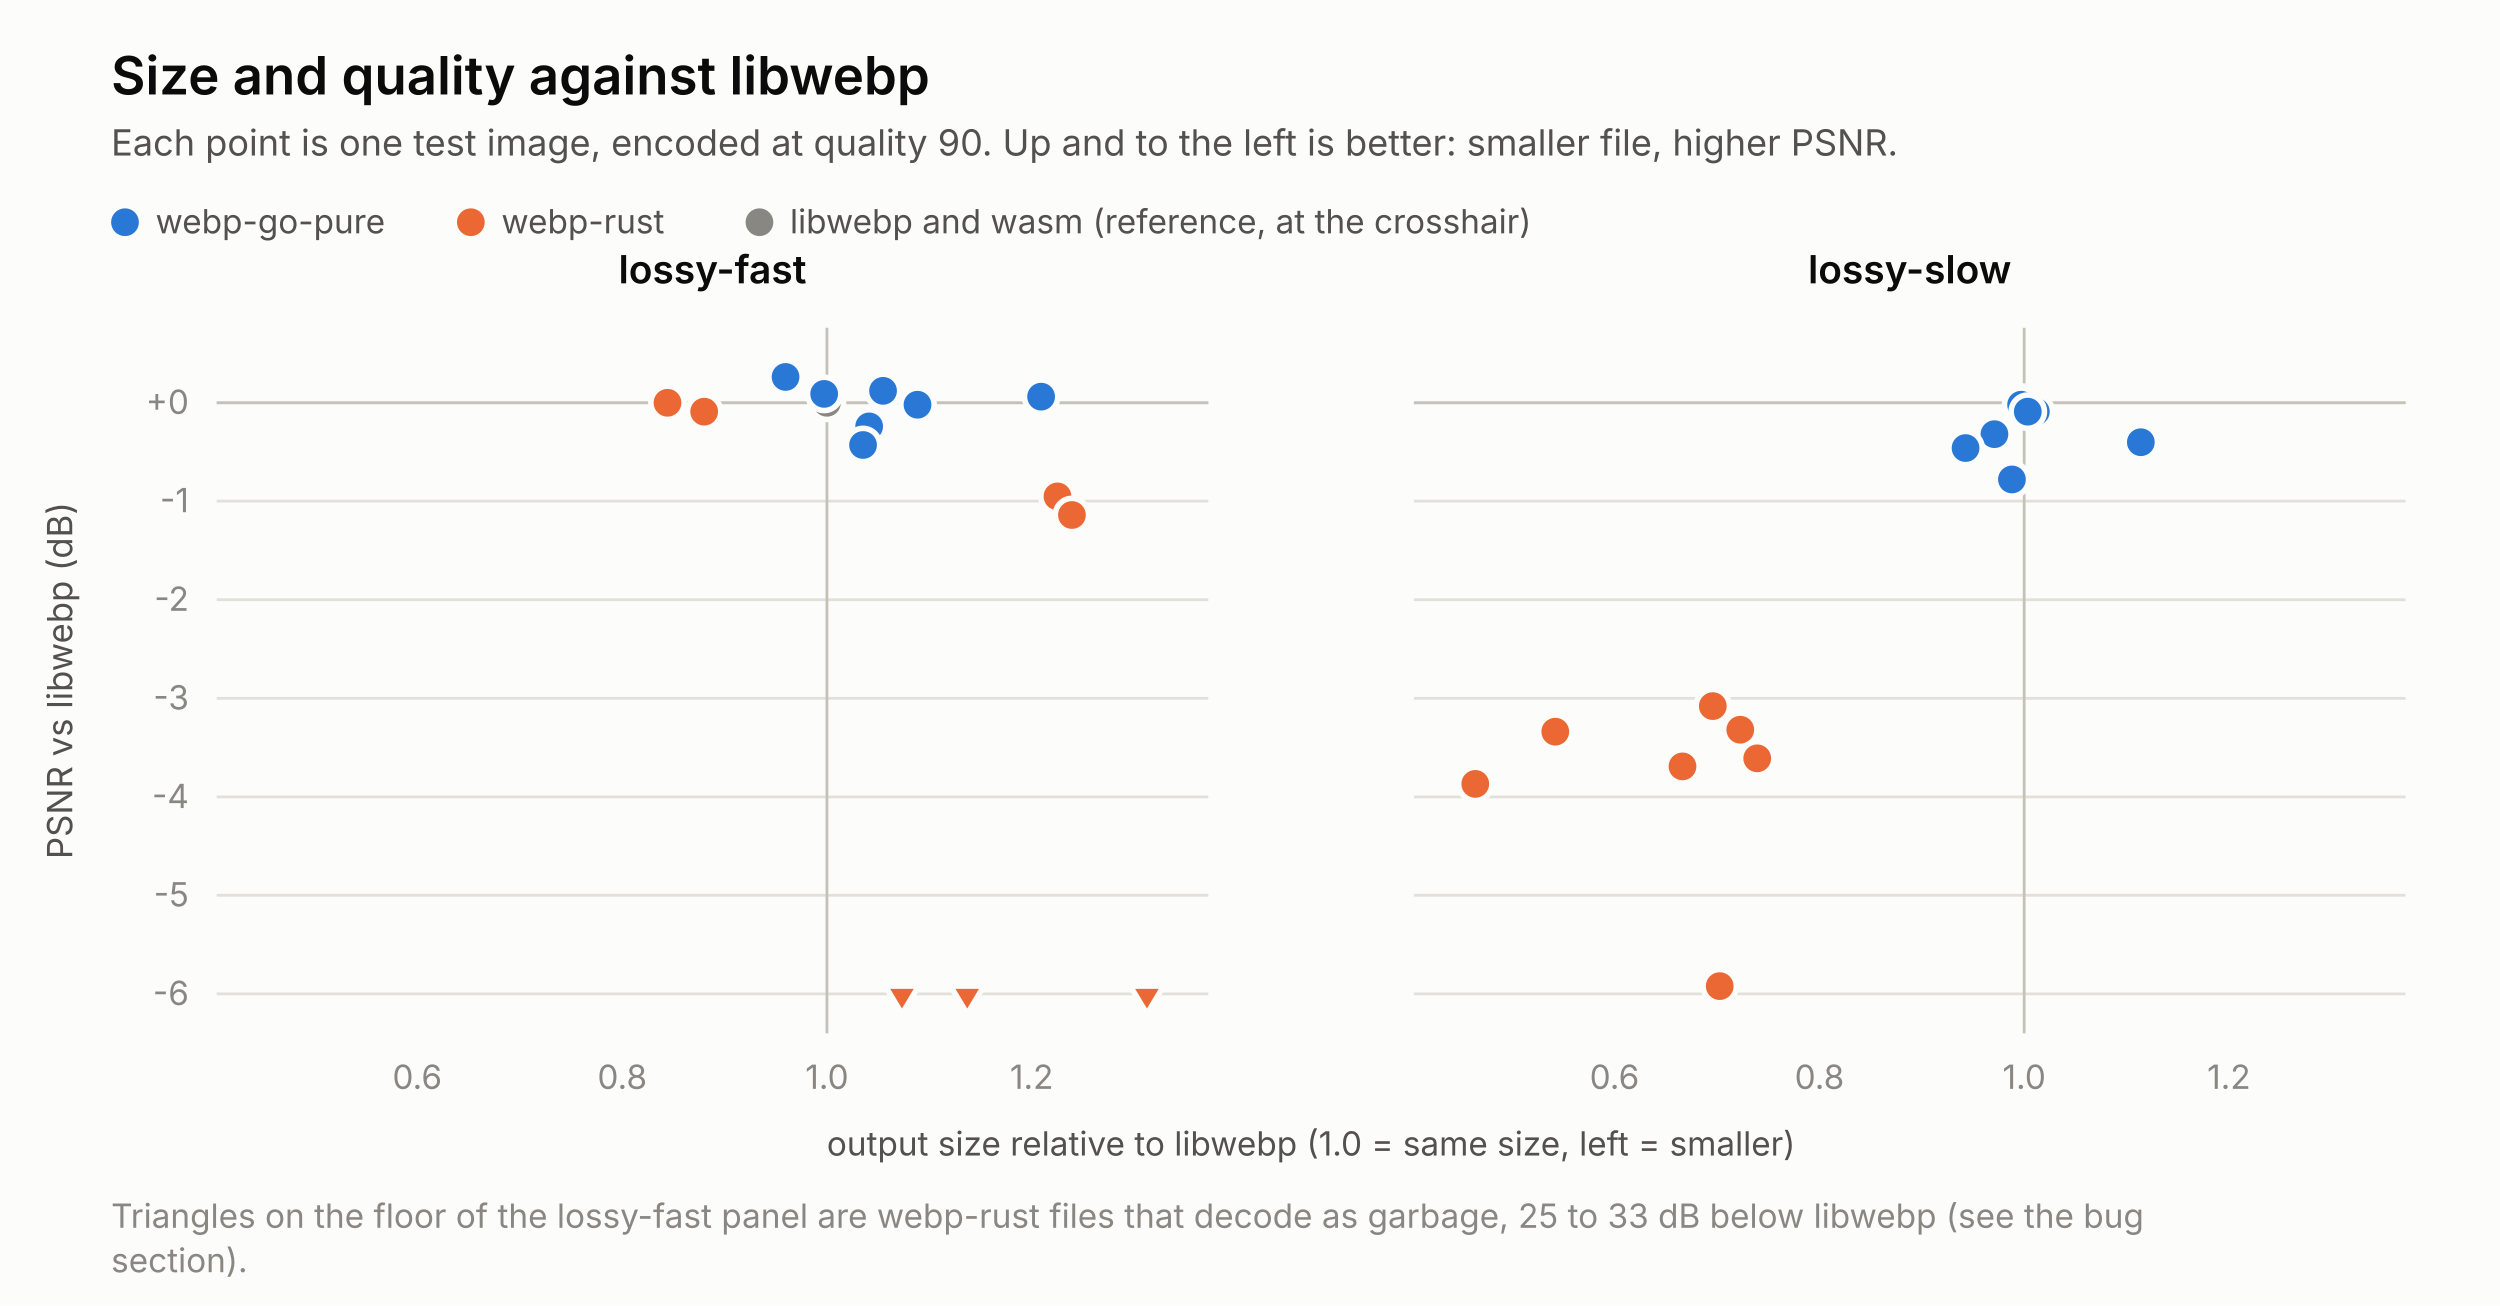
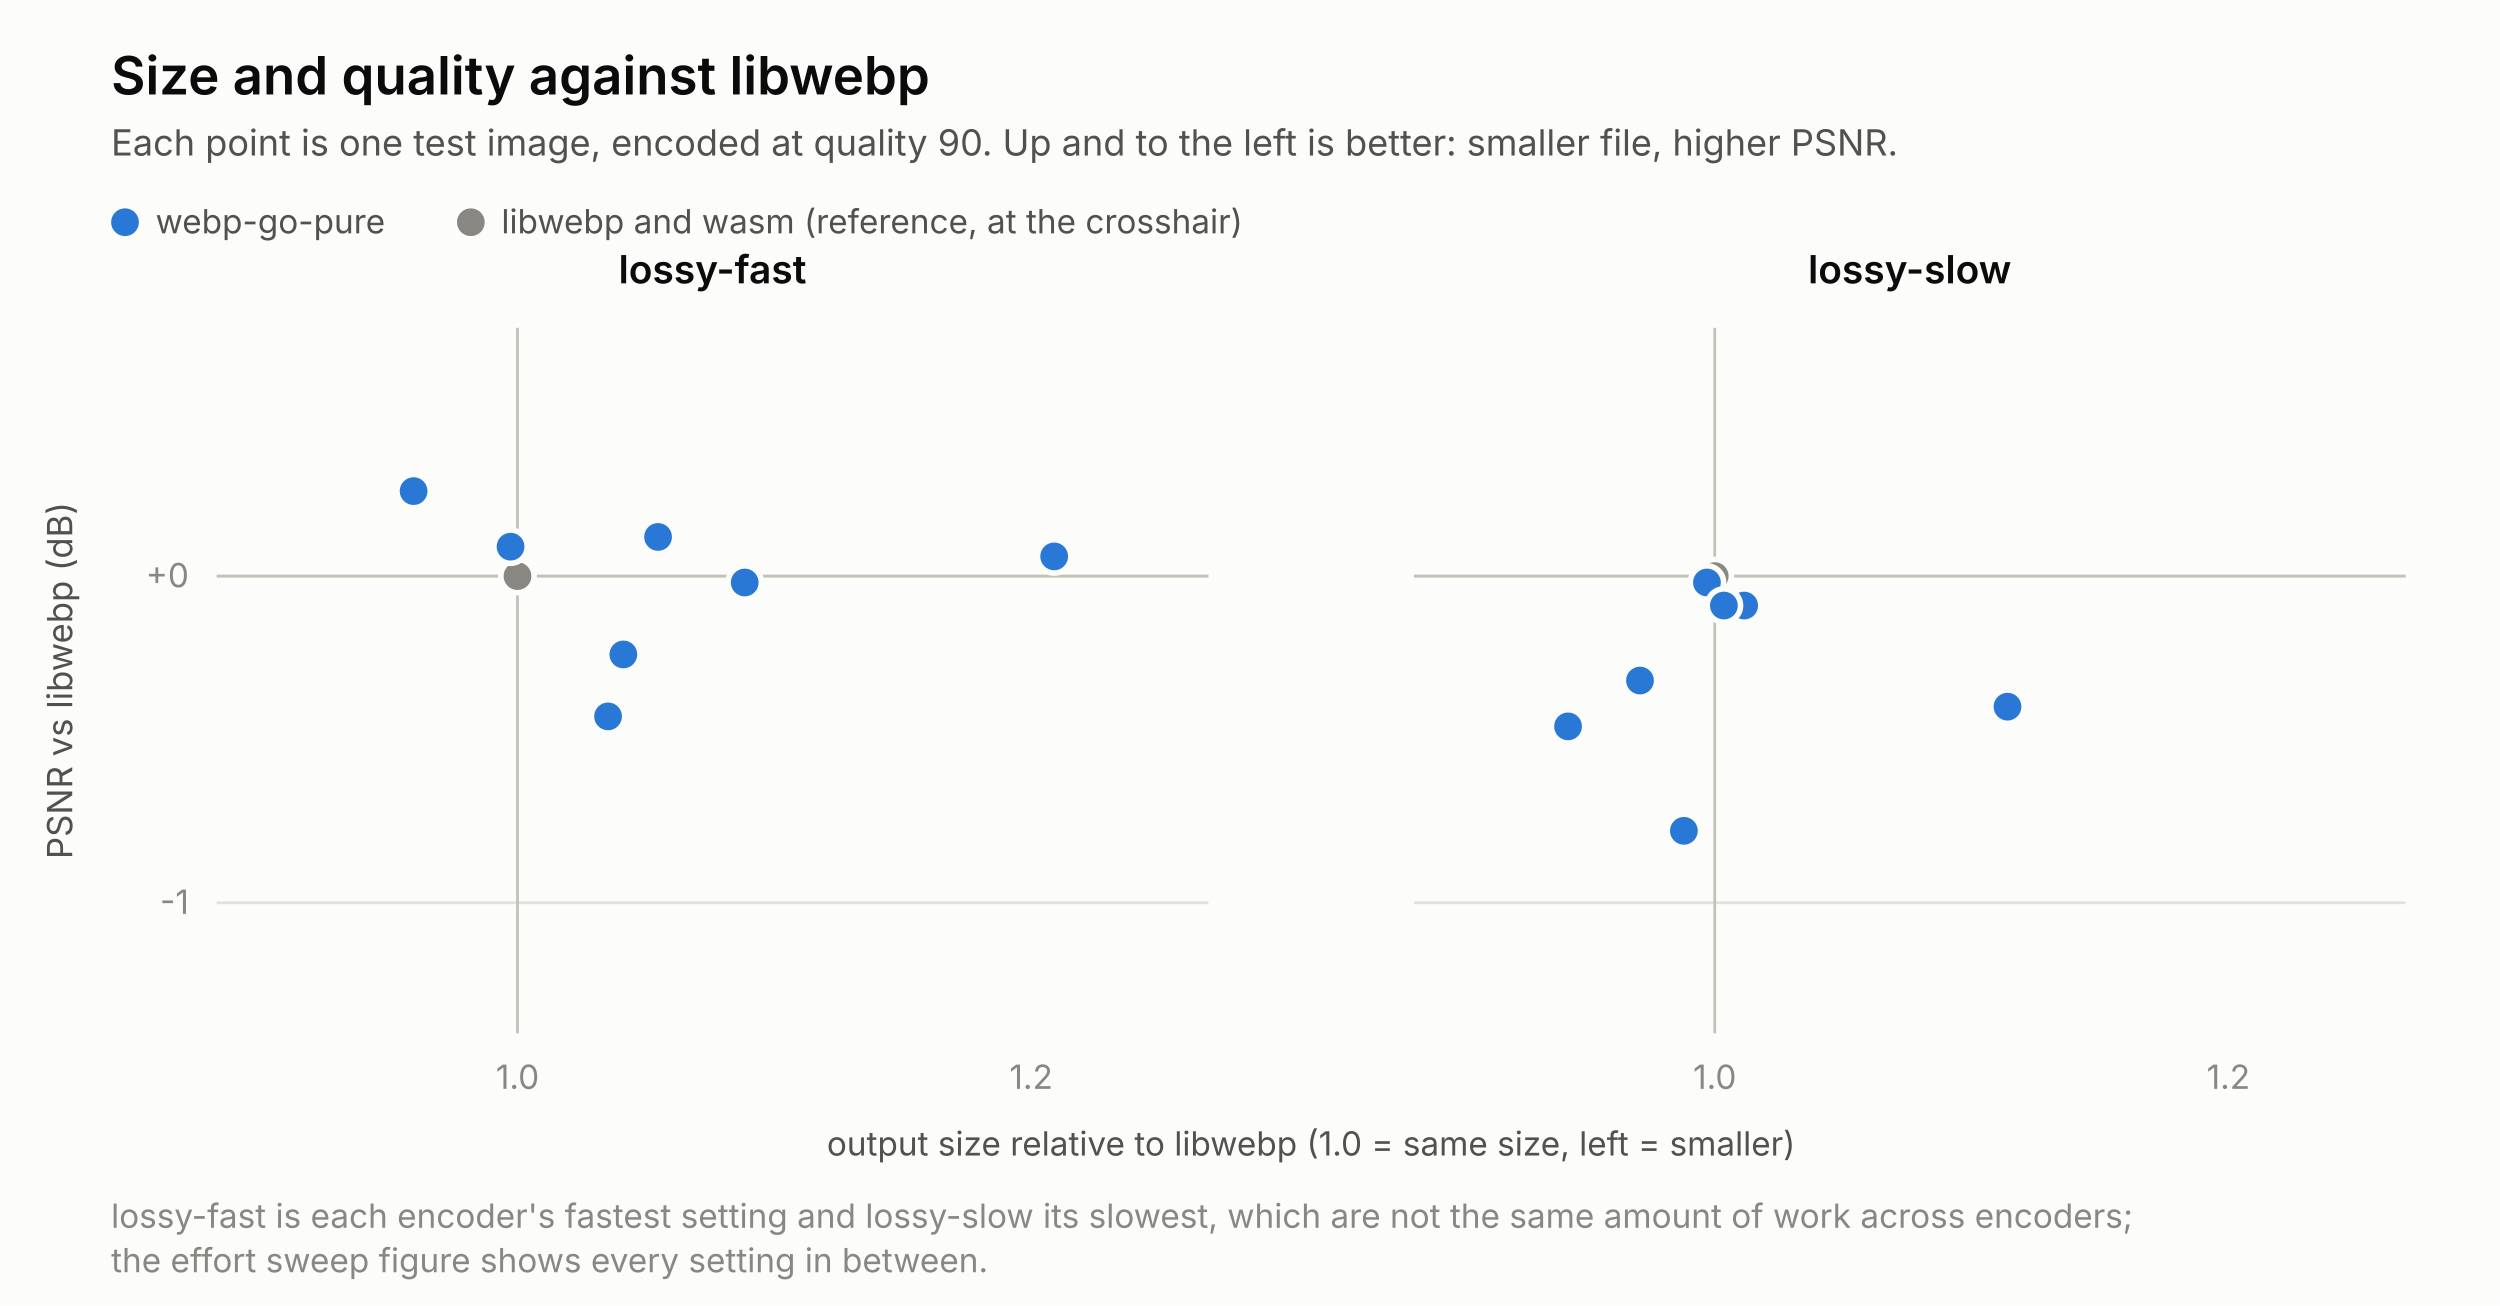
<svg xmlns="http://www.w3.org/2000/svg" width="900" height="470" viewBox="0 0 900 470" role="img">
  <rect width="900" height="470" fill="#fcfcfb" />
  <text x="40.0" y="34.0" font-family="system-ui, -apple-system, &quot;Segoe UI&quot;, sans-serif" font-size="19" fill="#0b0b0b" text-anchor="start" font-weight="600">Size and quality against libwebp</text>
  <text x="40.0" y="56.0" font-family="system-ui, -apple-system, &quot;Segoe UI&quot;, sans-serif" font-size="13" fill="#52514e" text-anchor="start">Each point is one test image, encoded at quality 90. Up and to the left is better: smaller file, higher PSNR.</text>
  <circle cx="45.0" cy="80.0" r="5.0" fill="#2a78d6" />
  <text x="56.0" y="84.0" font-family="system-ui, -apple-system, &quot;Segoe UI&quot;, sans-serif" font-size="12" fill="#52514e" text-anchor="start">webp-go-pure</text>
-   <circle cx="169.5" cy="80.0" r="5.0" fill="#eb6834" />
-   <text x="180.5" y="84.0" font-family="system-ui, -apple-system, &quot;Segoe UI&quot;, sans-serif" font-size="12" fill="#52514e" text-anchor="start">webp-rust</text>
-   <circle cx="273.4" cy="80.0" r="5.0" fill="#898781" />
-   <text x="284.4" y="84.0" font-family="system-ui, -apple-system, &quot;Segoe UI&quot;, sans-serif" font-size="12" fill="#52514e" text-anchor="start">libwebp and wasm (reference, at the crosshair)</text>
-   <line x1="78.0" y1="357.8" x2="435.0" y2="357.8" stroke="#e1e0d9" stroke-width="1.0" />
-   <text x="68.0" y="361.8" font-family="system-ui, -apple-system, &quot;Segoe UI&quot;, sans-serif" font-size="12" fill="#898781" text-anchor="end" style="font-variant-numeric:tabular-nums">-6</text>
-   <line x1="78.0" y1="322.3" x2="435.0" y2="322.3" stroke="#e1e0d9" stroke-width="1.0" />
-   <text x="68.0" y="326.3" font-family="system-ui, -apple-system, &quot;Segoe UI&quot;, sans-serif" font-size="12" fill="#898781" text-anchor="end" style="font-variant-numeric:tabular-nums">-5</text>
-   <line x1="78.0" y1="286.9" x2="435.0" y2="286.9" stroke="#e1e0d9" stroke-width="1.0" />
-   <text x="68.0" y="290.9" font-family="system-ui, -apple-system, &quot;Segoe UI&quot;, sans-serif" font-size="12" fill="#898781" text-anchor="end" style="font-variant-numeric:tabular-nums">-4</text>
-   <line x1="78.0" y1="251.4" x2="435.0" y2="251.4" stroke="#e1e0d9" stroke-width="1.0" />
-   <text x="68.0" y="255.4" font-family="system-ui, -apple-system, &quot;Segoe UI&quot;, sans-serif" font-size="12" fill="#898781" text-anchor="end" style="font-variant-numeric:tabular-nums">-3</text>
-   <line x1="78.0" y1="215.9" x2="435.0" y2="215.9" stroke="#e1e0d9" stroke-width="1.0" />
-   <text x="68.0" y="219.9" font-family="system-ui, -apple-system, &quot;Segoe UI&quot;, sans-serif" font-size="12" fill="#898781" text-anchor="end" style="font-variant-numeric:tabular-nums">-2</text>
-   <line x1="78.0" y1="180.4" x2="435.0" y2="180.4" stroke="#e1e0d9" stroke-width="1.0" />
-   <text x="68.0" y="184.4" font-family="system-ui, -apple-system, &quot;Segoe UI&quot;, sans-serif" font-size="12" fill="#898781" text-anchor="end" style="font-variant-numeric:tabular-nums">-1</text>
-   <line x1="78.0" y1="145.0" x2="435.0" y2="145.0" stroke="#e1e0d9" stroke-width="1.0" />
-   <text x="68.0" y="149.0" font-family="system-ui, -apple-system, &quot;Segoe UI&quot;, sans-serif" font-size="12" fill="#898781" text-anchor="end" style="font-variant-numeric:tabular-nums">+0</text>
-   <text x="150.2" y="392.0" font-family="system-ui, -apple-system, &quot;Segoe UI&quot;, sans-serif" font-size="12" fill="#898781" text-anchor="middle" style="font-variant-numeric:tabular-nums">0.6</text>
-   <text x="224.0" y="392.0" font-family="system-ui, -apple-system, &quot;Segoe UI&quot;, sans-serif" font-size="12" fill="#898781" text-anchor="middle" style="font-variant-numeric:tabular-nums">0.8</text>
-   <text x="297.7" y="392.0" font-family="system-ui, -apple-system, &quot;Segoe UI&quot;, sans-serif" font-size="12" fill="#898781" text-anchor="middle" style="font-variant-numeric:tabular-nums">1.0</text>
-   <text x="371.4" y="392.0" font-family="system-ui, -apple-system, &quot;Segoe UI&quot;, sans-serif" font-size="12" fill="#898781" text-anchor="middle" style="font-variant-numeric:tabular-nums">1.2</text>
-   <line x1="297.7" y1="118.0" x2="297.7" y2="372.0" stroke="#c3c2b7" stroke-width="1.0" />
-   <line x1="78.0" y1="145.0" x2="435.0" y2="145.0" stroke="#c3c2b7" stroke-width="1.0" />
-   <circle cx="297.7" cy="145.0" r="7.0" fill="#fcfcfb" />
-   <circle cx="297.7" cy="145.0" r="5.0" fill="#898781" />
+   <circle cx="169.5" cy="80.0" r="5.0" fill="#898781" />
+   <text x="180.5" y="84.0" font-family="system-ui, -apple-system, &quot;Segoe UI&quot;, sans-serif" font-size="12" fill="#52514e" text-anchor="start">libwebp and wasm (reference, at the crosshair)</text>
+   <line x1="78.0" y1="325.0" x2="435.0" y2="325.0" stroke="#e1e0d9" stroke-width="1.0" />
+   <text x="68.0" y="329.0" font-family="system-ui, -apple-system, &quot;Segoe UI&quot;, sans-serif" font-size="12" fill="#898781" text-anchor="end" style="font-variant-numeric:tabular-nums">-1</text>
+   <line x1="78.0" y1="207.4" x2="435.0" y2="207.4" stroke="#e1e0d9" stroke-width="1.0" />
+   <text x="68.0" y="211.4" font-family="system-ui, -apple-system, &quot;Segoe UI&quot;, sans-serif" font-size="12" fill="#898781" text-anchor="end" style="font-variant-numeric:tabular-nums">+0</text>
+   <text x="186.3" y="392.0" font-family="system-ui, -apple-system, &quot;Segoe UI&quot;, sans-serif" font-size="12" fill="#898781" text-anchor="middle" style="font-variant-numeric:tabular-nums">1.0</text>
+   <text x="371.2" y="392.0" font-family="system-ui, -apple-system, &quot;Segoe UI&quot;, sans-serif" font-size="12" fill="#898781" text-anchor="middle" style="font-variant-numeric:tabular-nums">1.2</text>
+   <line x1="186.3" y1="118.0" x2="186.3" y2="372.0" stroke="#c3c2b7" stroke-width="1.0" />
+   <line x1="78.0" y1="207.4" x2="435.0" y2="207.4" stroke="#c3c2b7" stroke-width="1.0" />
+   <circle cx="186.3" cy="207.4" r="7.0" fill="#fcfcfb" />
+   <circle cx="186.3" cy="207.4" r="5.0" fill="#898781" />
  <text x="256.5" y="102.0" font-family="system-ui, -apple-system, &quot;Segoe UI&quot;, sans-serif" font-size="14" fill="#0b0b0b" text-anchor="middle" font-weight="600">lossy-fast</text>
-   <circle cx="330.3" cy="145.7" r="7.0" fill="#fcfcfb" />
-   <circle cx="330.3" cy="145.7" r="5.0" fill="#2a78d6" />
-   <circle cx="380.7" cy="178.7" r="7.0" fill="#fcfcfb" />
-   <circle cx="380.7" cy="178.7" r="5.0" fill="#eb6834" />
-   <circle cx="374.8" cy="142.8" r="7.0" fill="#fcfcfb" />
-   <circle cx="374.8" cy="142.8" r="5.0" fill="#2a78d6" />
-   <path d="M 324.7 365.0 l 6 -10 l -12 0 z" fill="#eb6834" stroke="#fcfcfb" stroke-width="2" />
-   <circle cx="312.9" cy="153.5" r="7.0" fill="#fcfcfb" />
-   <circle cx="312.9" cy="153.5" r="5.0" fill="#2a78d6" />
-   <path d="M 348.2 365.0 l 6 -10 l -12 0 z" fill="#eb6834" stroke="#fcfcfb" stroke-width="2" />
-   <circle cx="317.9" cy="140.7" r="7.0" fill="#fcfcfb" />
-   <circle cx="317.9" cy="140.7" r="5.0" fill="#2a78d6" />
-   <circle cx="385.9" cy="185.4" r="7.0" fill="#fcfcfb" />
-   <circle cx="385.9" cy="185.4" r="5.0" fill="#eb6834" />
-   <circle cx="310.7" cy="160.2" r="7.0" fill="#fcfcfb" />
-   <circle cx="310.7" cy="160.2" r="5.0" fill="#2a78d6" />
-   <circle cx="240.3" cy="145.0" r="7.0" fill="#fcfcfb" />
-   <circle cx="240.3" cy="145.0" r="5.0" fill="#eb6834" />
-   <circle cx="282.8" cy="135.7" r="7.0" fill="#fcfcfb" />
-   <circle cx="282.8" cy="135.7" r="5.0" fill="#2a78d6" />
-   <circle cx="253.5" cy="148.2" r="7.0" fill="#fcfcfb" />
-   <circle cx="253.5" cy="148.2" r="5.0" fill="#eb6834" />
-   <circle cx="296.7" cy="141.8" r="7.0" fill="#fcfcfb" />
-   <circle cx="296.7" cy="141.8" r="5.0" fill="#2a78d6" />
-   <path d="M 412.9 365.0 l 6 -10 l -12 0 z" fill="#eb6834" stroke="#fcfcfb" stroke-width="2" />
-   <line x1="509.0" y1="357.8" x2="866.0" y2="357.8" stroke="#e1e0d9" stroke-width="1.0" />
-   <line x1="509.0" y1="322.3" x2="866.0" y2="322.3" stroke="#e1e0d9" stroke-width="1.0" />
-   <line x1="509.0" y1="286.9" x2="866.0" y2="286.9" stroke="#e1e0d9" stroke-width="1.0" />
-   <line x1="509.0" y1="251.4" x2="866.0" y2="251.4" stroke="#e1e0d9" stroke-width="1.0" />
-   <line x1="509.0" y1="215.9" x2="866.0" y2="215.9" stroke="#e1e0d9" stroke-width="1.0" />
-   <line x1="509.0" y1="180.4" x2="866.0" y2="180.4" stroke="#e1e0d9" stroke-width="1.0" />
-   <line x1="509.0" y1="145.0" x2="866.0" y2="145.0" stroke="#e1e0d9" stroke-width="1.0" />
-   <text x="581.2" y="392.0" font-family="system-ui, -apple-system, &quot;Segoe UI&quot;, sans-serif" font-size="12" fill="#898781" text-anchor="middle" style="font-variant-numeric:tabular-nums">0.6</text>
-   <text x="655.0" y="392.0" font-family="system-ui, -apple-system, &quot;Segoe UI&quot;, sans-serif" font-size="12" fill="#898781" text-anchor="middle" style="font-variant-numeric:tabular-nums">0.8</text>
-   <text x="728.7" y="392.0" font-family="system-ui, -apple-system, &quot;Segoe UI&quot;, sans-serif" font-size="12" fill="#898781" text-anchor="middle" style="font-variant-numeric:tabular-nums">1.0</text>
-   <text x="802.4" y="392.0" font-family="system-ui, -apple-system, &quot;Segoe UI&quot;, sans-serif" font-size="12" fill="#898781" text-anchor="middle" style="font-variant-numeric:tabular-nums">1.2</text>
-   <line x1="728.7" y1="118.0" x2="728.7" y2="372.0" stroke="#c3c2b7" stroke-width="1.0" />
-   <line x1="509.0" y1="145.0" x2="866.0" y2="145.0" stroke="#c3c2b7" stroke-width="1.0" />
-   <circle cx="728.7" cy="145.0" r="7.0" fill="#fcfcfb" />
-   <circle cx="728.7" cy="145.0" r="5.0" fill="#898781" />
+   <circle cx="268.1" cy="209.7" r="7.0" fill="#fcfcfb" />
+   <circle cx="268.1" cy="209.7" r="5.0" fill="#2a78d6" />
+   <circle cx="379.5" cy="200.3" r="7.0" fill="#fcfcfb" />
+   <circle cx="379.5" cy="200.3" r="5.0" fill="#2a78d6" />
+   <circle cx="224.4" cy="235.6" r="7.0" fill="#fcfcfb" />
+   <circle cx="224.4" cy="235.6" r="5.0" fill="#2a78d6" />
+   <circle cx="236.9" cy="193.3" r="7.0" fill="#fcfcfb" />
+   <circle cx="236.9" cy="193.3" r="5.0" fill="#2a78d6" />
+   <circle cx="218.9" cy="257.9" r="7.0" fill="#fcfcfb" />
+   <circle cx="218.9" cy="257.9" r="5.0" fill="#2a78d6" />
+   <circle cx="148.9" cy="176.8" r="7.0" fill="#fcfcfb" />
+   <circle cx="148.9" cy="176.8" r="5.0" fill="#2a78d6" />
+   <circle cx="183.8" cy="196.8" r="7.0" fill="#fcfcfb" />
+   <circle cx="183.8" cy="196.8" r="5.0" fill="#2a78d6" />
+   <line x1="509.0" y1="325.0" x2="866.0" y2="325.0" stroke="#e1e0d9" stroke-width="1.0" />
+   <line x1="509.0" y1="207.4" x2="866.0" y2="207.4" stroke="#e1e0d9" stroke-width="1.0" />
+   <text x="617.3" y="392.0" font-family="system-ui, -apple-system, &quot;Segoe UI&quot;, sans-serif" font-size="12" fill="#898781" text-anchor="middle" style="font-variant-numeric:tabular-nums">1.0</text>
+   <text x="802.2" y="392.0" font-family="system-ui, -apple-system, &quot;Segoe UI&quot;, sans-serif" font-size="12" fill="#898781" text-anchor="middle" style="font-variant-numeric:tabular-nums">1.2</text>
+   <line x1="617.3" y1="118.0" x2="617.3" y2="372.0" stroke="#c3c2b7" stroke-width="1.0" />
+   <line x1="509.0" y1="207.4" x2="866.0" y2="207.4" stroke="#c3c2b7" stroke-width="1.0" />
+   <circle cx="617.3" cy="207.4" r="7.0" fill="#fcfcfb" />
+   <circle cx="617.3" cy="207.4" r="5.0" fill="#898781" />
  <text x="687.5" y="102.0" font-family="system-ui, -apple-system, &quot;Segoe UI&quot;, sans-serif" font-size="14" fill="#0b0b0b" text-anchor="middle" font-weight="600">lossy-slow</text>
-   <circle cx="724.3" cy="172.6" r="7.0" fill="#fcfcfb" />
-   <circle cx="724.3" cy="172.6" r="5.0" fill="#2a78d6" />
-   <circle cx="626.5" cy="262.7" r="7.0" fill="#fcfcfb" />
-   <circle cx="626.5" cy="262.7" r="5.0" fill="#eb6834" />
-   <circle cx="718.0" cy="156.3" r="7.0" fill="#fcfcfb" />
-   <circle cx="718.0" cy="156.3" r="5.0" fill="#2a78d6" />
-   <circle cx="531.1" cy="282.2" r="7.0" fill="#fcfcfb" />
-   <circle cx="531.1" cy="282.2" r="5.0" fill="#eb6834" />
-   <circle cx="727.6" cy="145.7" r="7.0" fill="#fcfcfb" />
-   <circle cx="727.6" cy="145.7" r="5.0" fill="#2a78d6" />
-   <circle cx="616.6" cy="254.2" r="7.0" fill="#fcfcfb" />
-   <circle cx="616.6" cy="254.2" r="5.0" fill="#eb6834" />
-   <circle cx="732.9" cy="148.2" r="7.0" fill="#fcfcfb" />
-   <circle cx="732.9" cy="148.2" r="5.0" fill="#2a78d6" />
-   <circle cx="605.7" cy="275.9" r="7.0" fill="#fcfcfb" />
-   <circle cx="605.7" cy="275.9" r="5.0" fill="#eb6834" />
-   <circle cx="707.6" cy="161.3" r="7.0" fill="#fcfcfb" />
-   <circle cx="707.6" cy="161.3" r="5.0" fill="#2a78d6" />
-   <circle cx="559.9" cy="263.4" r="7.0" fill="#fcfcfb" />
-   <circle cx="559.9" cy="263.4" r="5.0" fill="#eb6834" />
-   <circle cx="770.7" cy="159.2" r="7.0" fill="#fcfcfb" />
-   <circle cx="770.7" cy="159.2" r="5.0" fill="#2a78d6" />
-   <circle cx="619.1" cy="355.0" r="7.0" fill="#fcfcfb" />
-   <circle cx="619.1" cy="355.0" r="5.0" fill="#eb6834" />
-   <circle cx="730.0" cy="148.2" r="7.0" fill="#fcfcfb" />
-   <circle cx="730.0" cy="148.2" r="5.0" fill="#2a78d6" />
-   <circle cx="632.6" cy="273.0" r="7.0" fill="#fcfcfb" />
-   <circle cx="632.6" cy="273.0" r="5.0" fill="#eb6834" />
+   <circle cx="606.2" cy="299.1" r="7.0" fill="#fcfcfb" />
+   <circle cx="606.2" cy="299.1" r="5.0" fill="#2a78d6" />
+   <circle cx="590.4" cy="245.0" r="7.0" fill="#fcfcfb" />
+   <circle cx="590.4" cy="245.0" r="5.0" fill="#2a78d6" />
+   <circle cx="614.5" cy="209.7" r="7.0" fill="#fcfcfb" />
+   <circle cx="614.5" cy="209.7" r="5.0" fill="#2a78d6" />
+   <circle cx="627.9" cy="218.0" r="7.0" fill="#fcfcfb" />
+   <circle cx="627.9" cy="218.0" r="5.0" fill="#2a78d6" />
+   <circle cx="564.5" cy="261.5" r="7.0" fill="#fcfcfb" />
+   <circle cx="564.5" cy="261.5" r="5.0" fill="#2a78d6" />
+   <circle cx="722.7" cy="254.4" r="7.0" fill="#fcfcfb" />
+   <circle cx="722.7" cy="254.4" r="5.0" fill="#2a78d6" />
+   <circle cx="620.6" cy="218.0" r="7.0" fill="#fcfcfb" />
+   <circle cx="620.6" cy="218.0" r="5.0" fill="#2a78d6" />
  <text x="472.0" y="416.0" font-family="system-ui, -apple-system, &quot;Segoe UI&quot;, sans-serif" font-size="12" fill="#52514e" text-anchor="middle">output size relative to libwebp  (1.0 = same size, left = smaller)</text>
  <text transform="translate(26,245.0) rotate(-90)" font-family="system-ui, -apple-system, &quot;Segoe UI&quot;, sans-serif" font-size="12.5" fill="#52514e" text-anchor="middle">PSNR vs libwebp (dB)</text>
-   <text x="40.0" y="442.0" font-family="system-ui, -apple-system, &quot;Segoe UI&quot;, sans-serif" font-size="12" fill="#898781" text-anchor="start">Triangles on the floor of the lossy-fast panel are webp-rust files that decode as garbage, 25 to 33 dB below libwebp (see the bug</text>
-   <text x="40.0" y="458.0" font-family="system-ui, -apple-system, &quot;Segoe UI&quot;, sans-serif" font-size="12" fill="#898781" text-anchor="start">section).</text>
+   <text x="40.0" y="442.0" font-family="system-ui, -apple-system, &quot;Segoe UI&quot;, sans-serif" font-size="12" fill="#898781" text-anchor="start">lossy-fast is each encoder's fastest setting and lossy-slow its slowest, which are not the same amount of work across encoders;</text>
+   <text x="40.0" y="458.0" font-family="system-ui, -apple-system, &quot;Segoe UI&quot;, sans-serif" font-size="12" fill="#898781" text-anchor="start">the effort sweep figure shows every setting in between.</text>
</svg>
